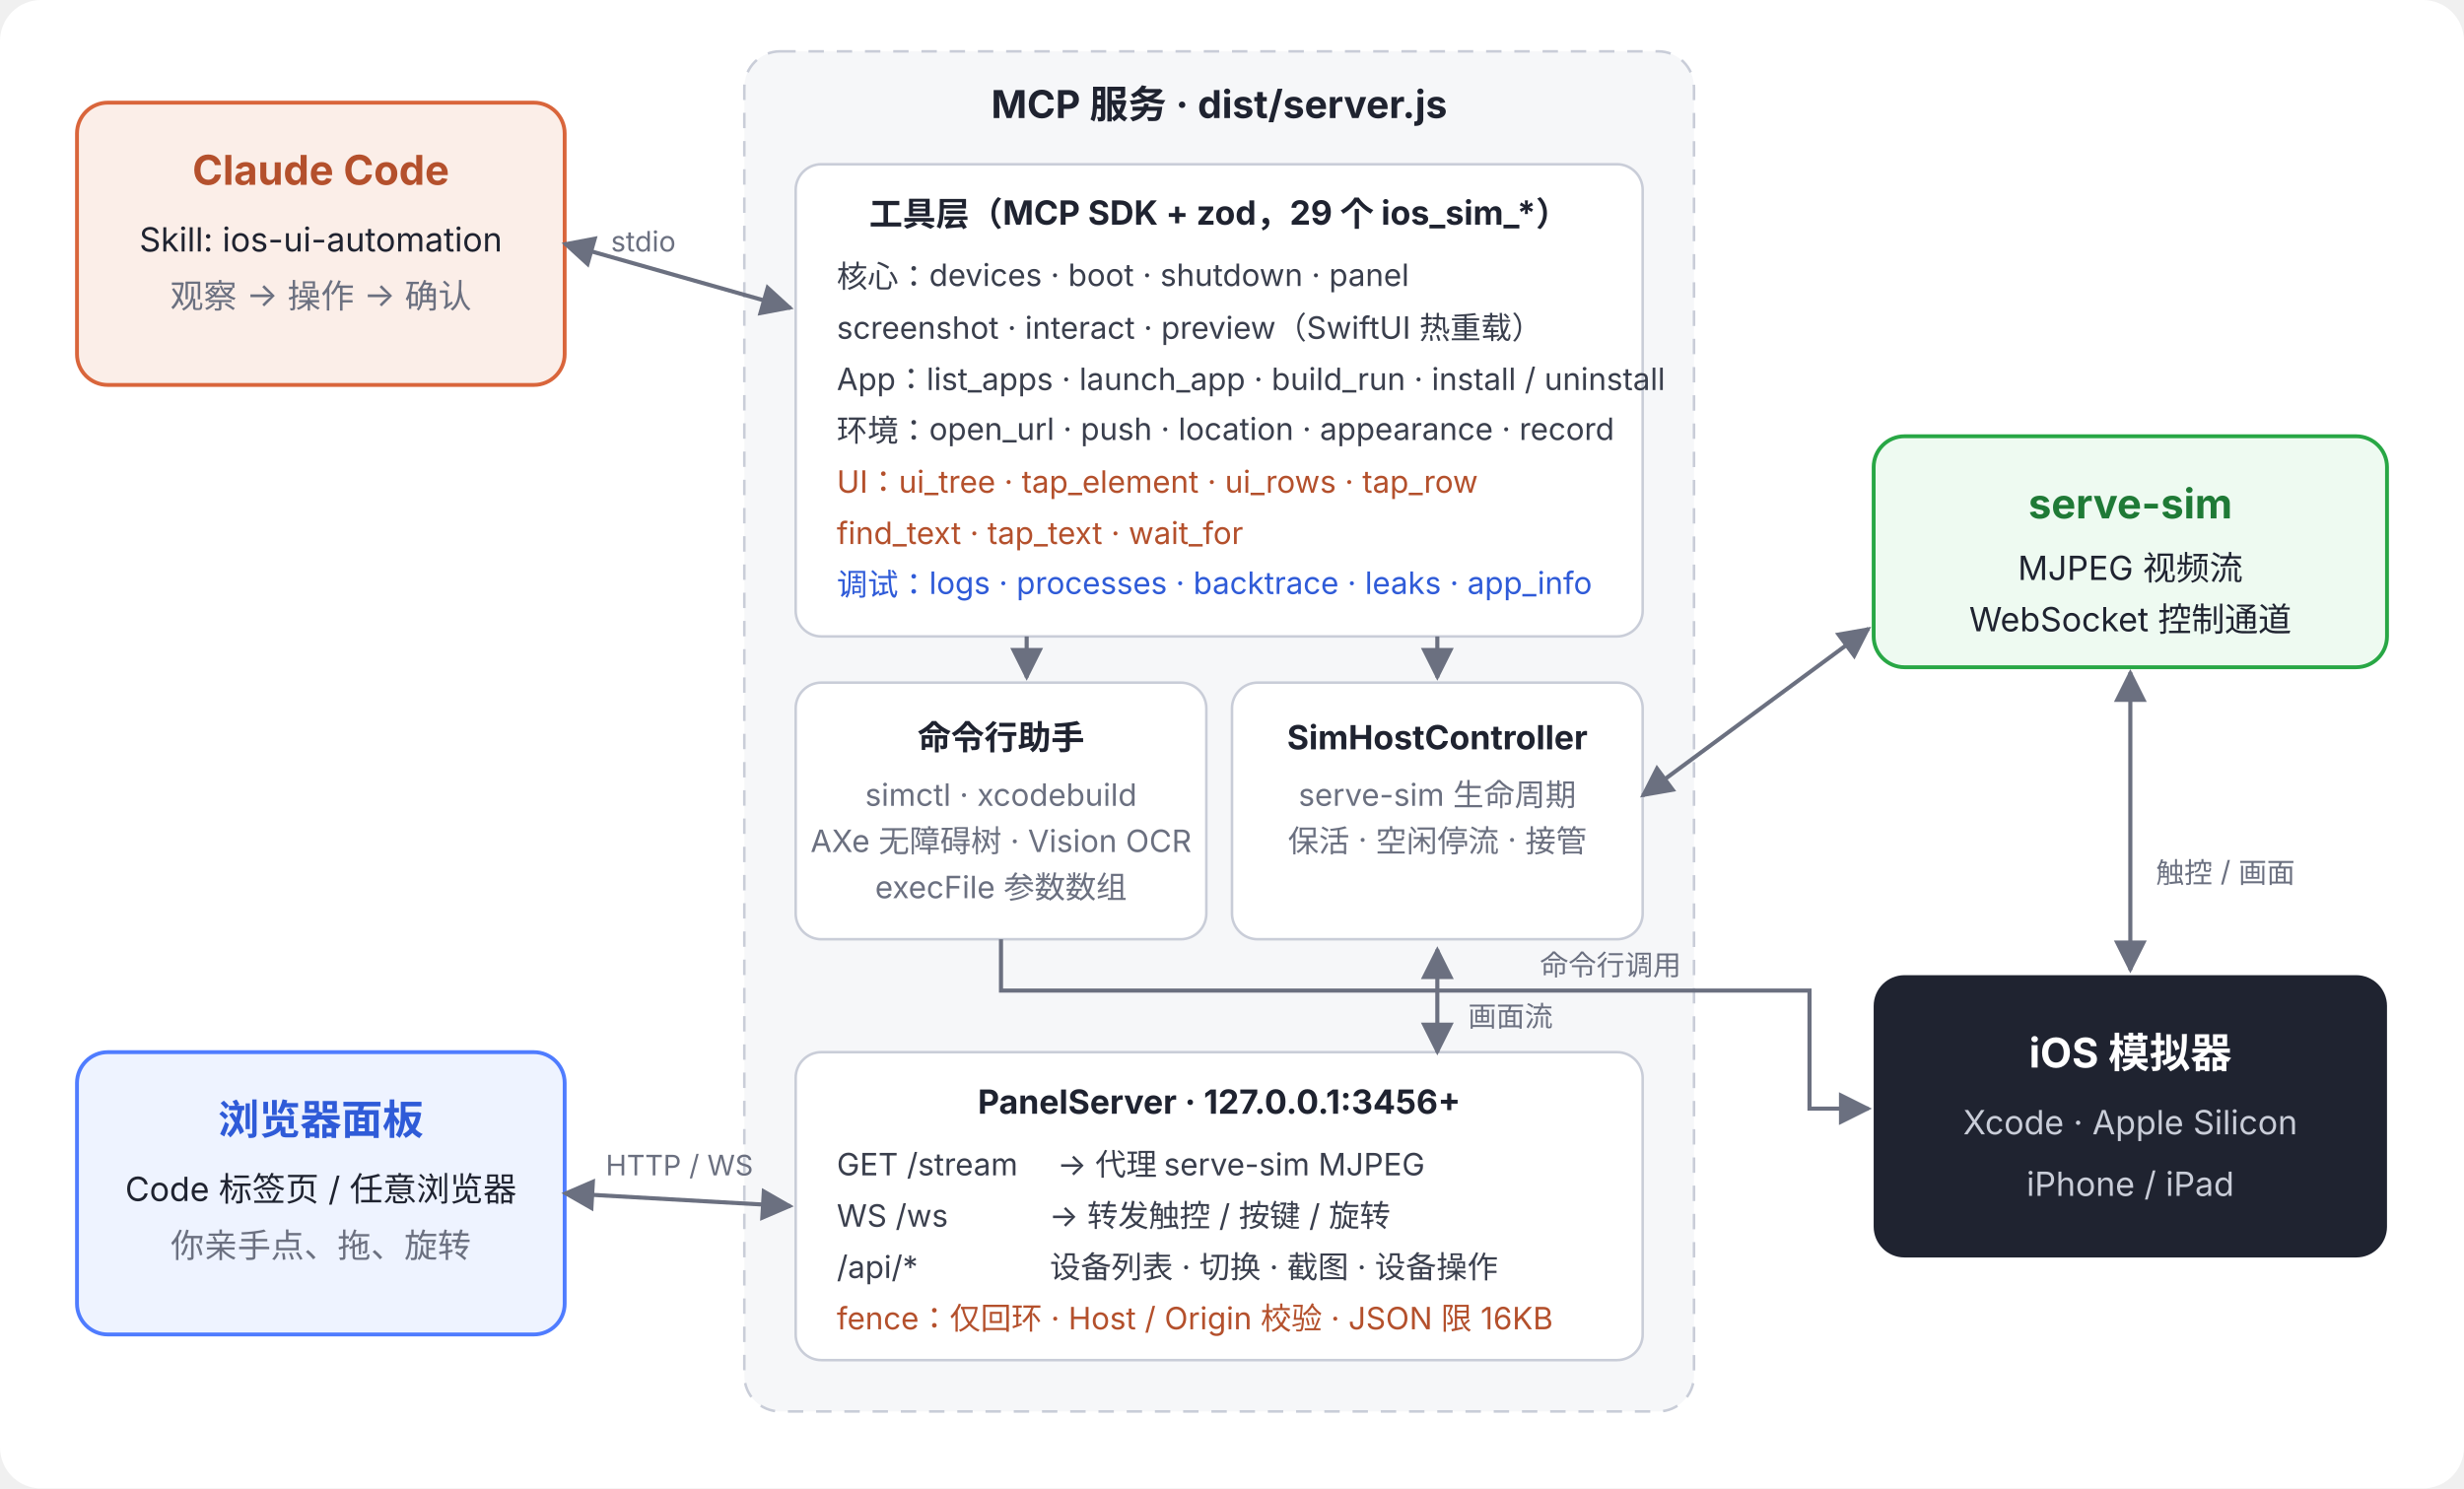
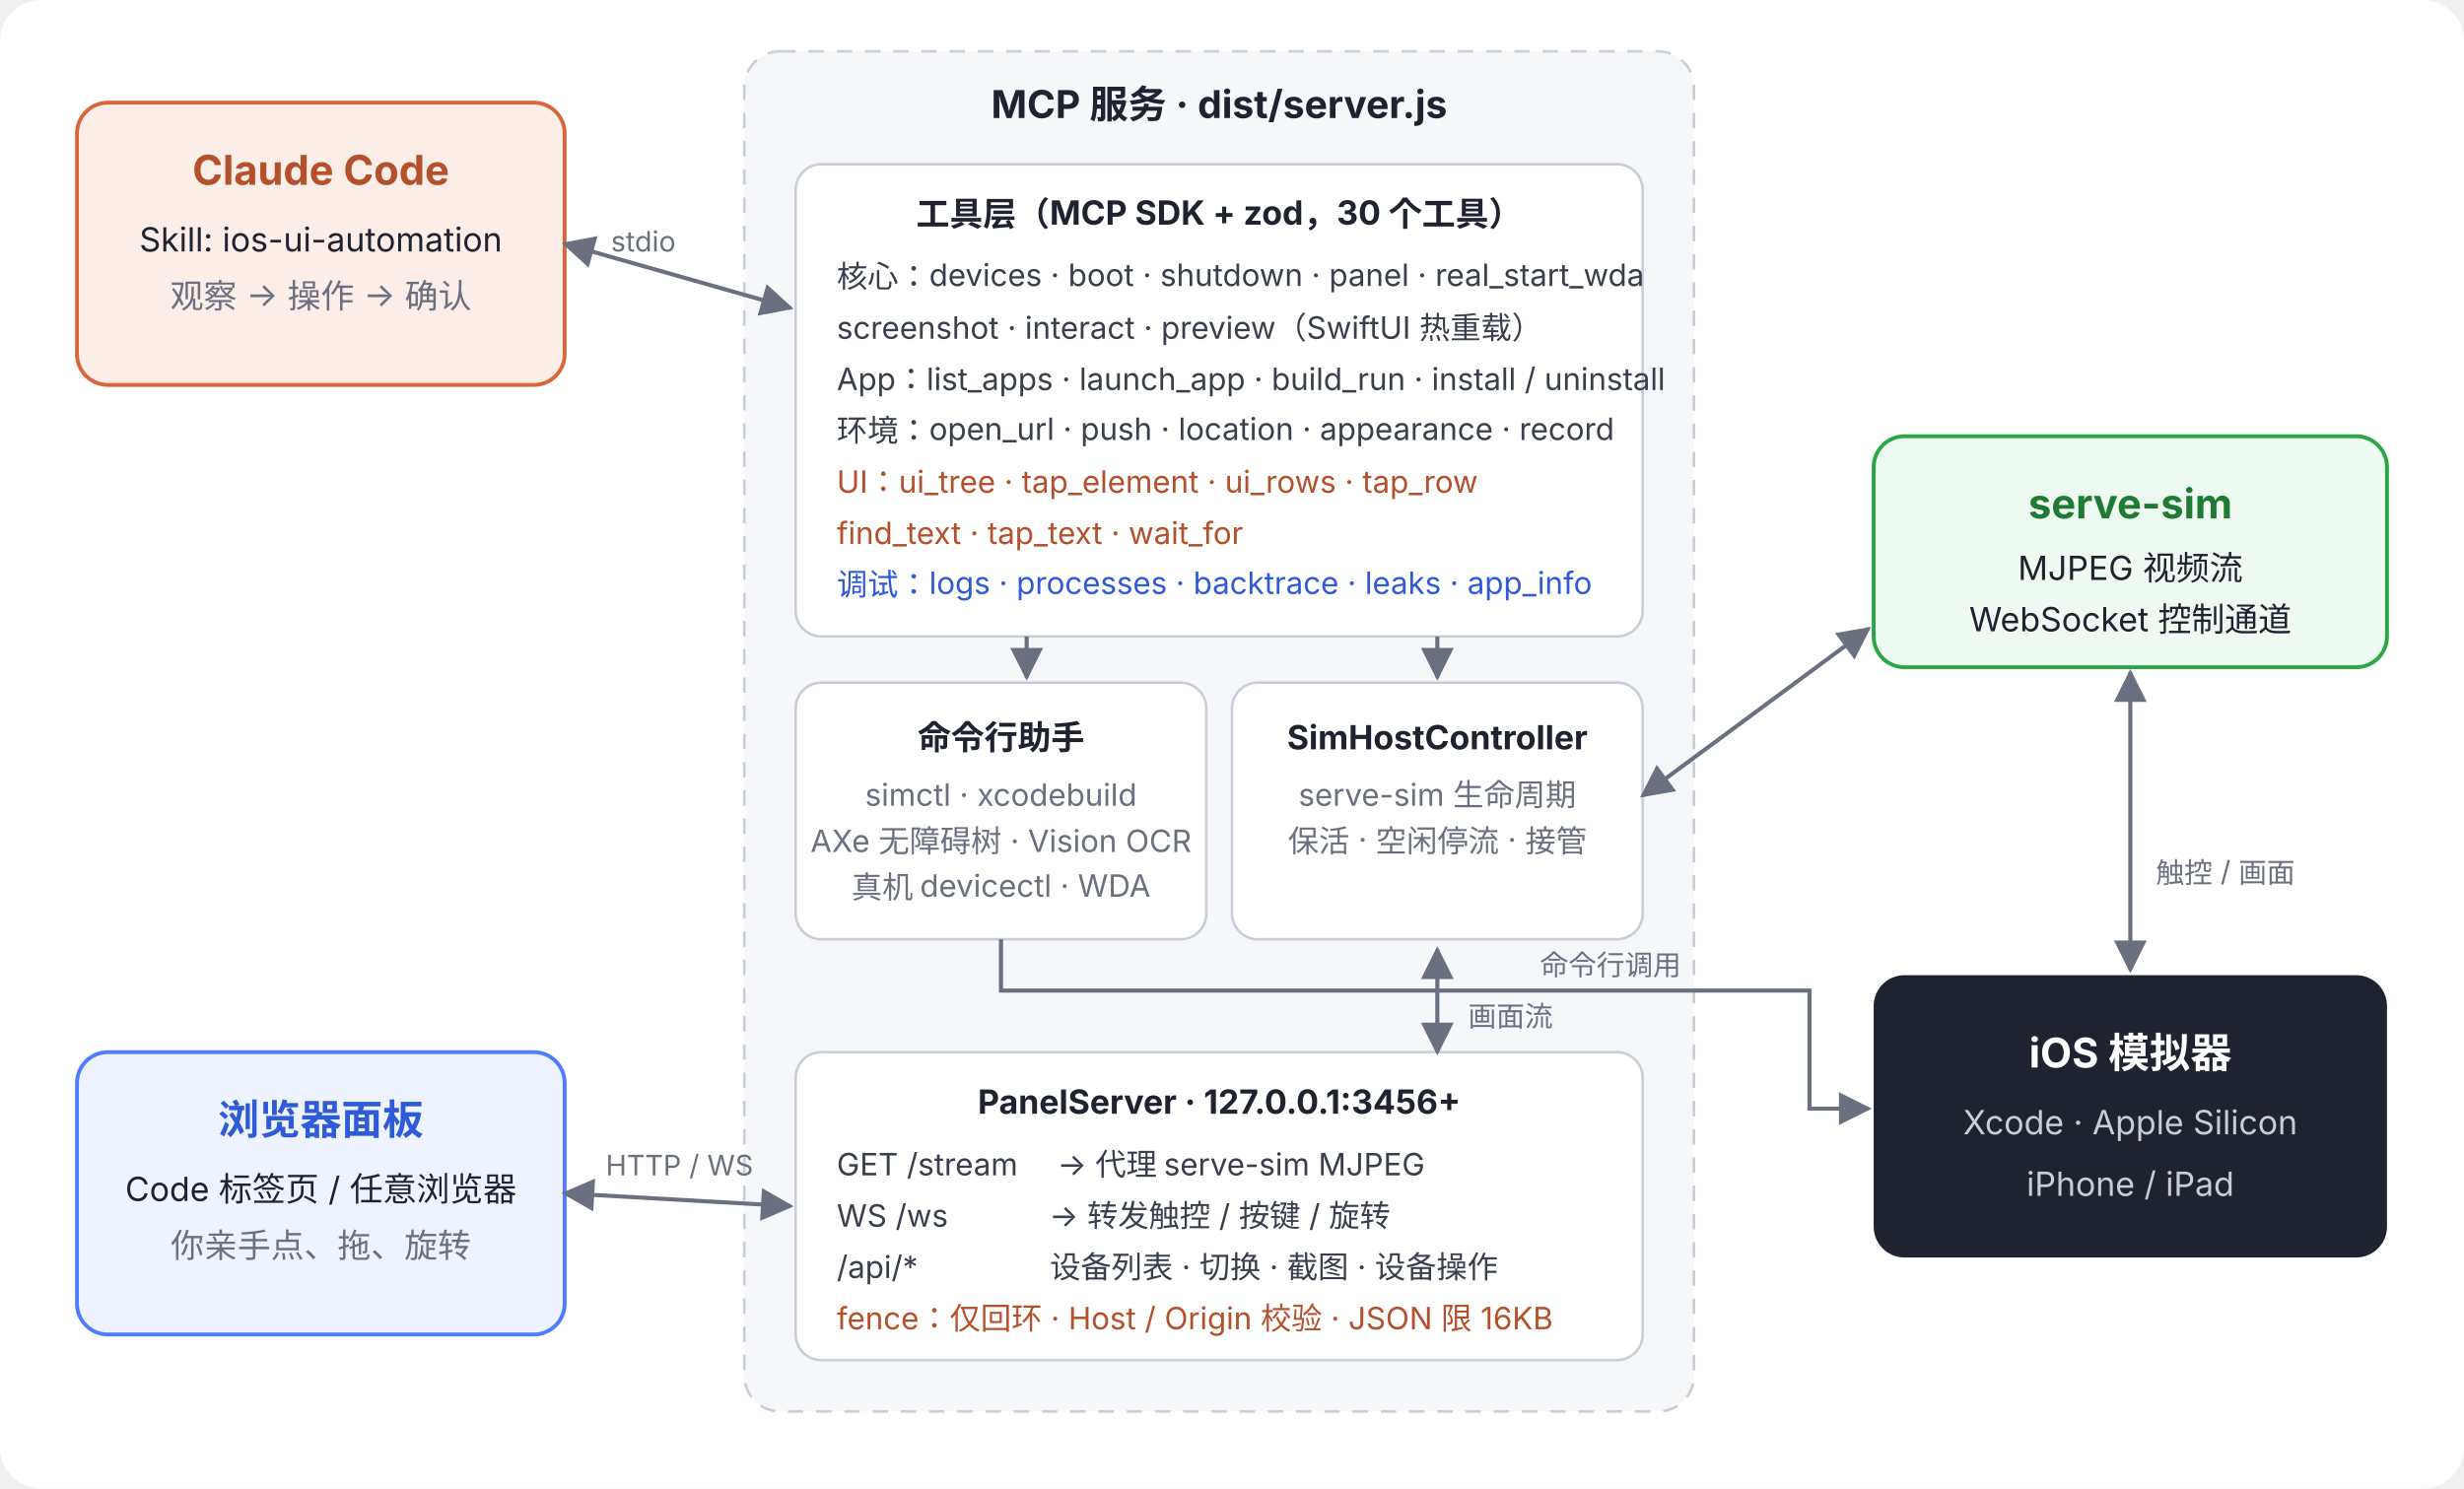
<svg xmlns="http://www.w3.org/2000/svg" width="960" height="580" viewBox="0 0 960 580" role="img" aria-label="插件架构图">
  <defs>
    <marker id="arrow" viewBox="0 0 10 10" refX="9" refY="5" markerWidth="8" markerHeight="8" orient="auto-start-reverse">
      <path d="M0 0 L10 5 L0 10 z" fill="#6b7080" />
    </marker>
  </defs>
  <rect width="960" height="580" rx="16" fill="#ffffff" />
  <g font-family="-apple-system, BlinkMacSystemFont, 'Segoe UI', 'PingFang SC', 'Hiragino Sans GB', 'Microsoft YaHei', sans-serif" font-size="13" fill="#1f2330">
    <rect x="30" y="40" width="190" height="110" rx="12" fill="#fbeee8" stroke="#d9653b" stroke-width="1.5" />
    <text x="125" y="72" text-anchor="middle" font-size="16" font-weight="700" fill="#b4502c">Claude Code</text>
    <text x="125" y="98" text-anchor="middle">Skill: ios-ui-automation</text>
    <text x="125" y="120" text-anchor="middle" fill="#6b7080">观察 → 操作 → 确认</text>
    <rect x="30" y="410" width="190" height="110" rx="12" fill="#eef3ff" stroke="#4f7cff" stroke-width="1.5" />
    <text x="125" y="442" text-anchor="middle" font-size="16" font-weight="700" fill="#2f5bd8">浏览器面板</text>
    <text x="125" y="468" text-anchor="middle">Code 标签页 / 任意浏览器</text>
    <text x="125" y="490" text-anchor="middle" fill="#6b7080">你亲手点、拖、旋转</text>
    <rect x="290" y="20" width="370" height="530" rx="14" fill="#f6f7f9" stroke="#c9cdd8" stroke-dasharray="6 5" />
    <text x="475" y="46" text-anchor="middle" font-size="15" font-weight="700">MCP 服务 · dist/server.js</text>
    <rect x="310" y="64" width="330" height="184" rx="10" fill="#ffffff" stroke="#c9cdd8" />
-     <text x="475" y="88" text-anchor="middle" font-weight="700">工具层（MCP SDK + zod，29 个 ios_sim_*）</text>
+     <text x="475" y="88" text-anchor="middle" font-weight="700">工具层（MCP SDK + zod，30 个工具）</text>
    <g font-size="12" fill="#3a3f4d">
-       <text x="326" y="112">核心：devices · boot · shutdown · panel</text>
+       <text x="326" y="112">核心：devices · boot · shutdown · panel · real_start_wda</text>
      <text x="326" y="132">　　　screenshot · interact · preview（SwiftUI 热重载）</text>
      <text x="326" y="152">App：list_apps · launch_app · build_run · install / uninstall</text>
      <text x="326" y="172">环境：open_url · push · location · appearance · record</text>
      <text x="326" y="192" fill="#b4502c">UI：ui_tree · tap_element · ui_rows · tap_row</text>
      <text x="326" y="212" fill="#b4502c">　　 find_text · tap_text · wait_for</text>
      <text x="326" y="232" fill="#2f5bd8">调试：logs · processes · backtrace · leaks · app_info</text>
    </g>
    <rect x="310" y="266" width="160" height="100" rx="10" fill="#ffffff" stroke="#c9cdd8" />
    <text x="390" y="292" text-anchor="middle" font-weight="700">命令行助手</text>
    <text x="390" y="314" text-anchor="middle" font-size="12" fill="#6b7080">simctl · xcodebuild</text>
    <text x="390" y="332" text-anchor="middle" font-size="12" fill="#6b7080">AXe 无障碍树 · Vision OCR</text>
-     <text x="390" y="350" text-anchor="middle" font-size="12" fill="#6b7080">execFile 参数数组</text>
+     <text x="390" y="350" text-anchor="middle" font-size="12" fill="#6b7080">真机 devicectl · WDA</text>
    <rect x="480" y="266" width="160" height="100" rx="10" fill="#ffffff" stroke="#c9cdd8" />
    <text x="560" y="292" text-anchor="middle" font-weight="700">SimHostController</text>
    <text x="560" y="314" text-anchor="middle" font-size="12" fill="#6b7080">serve-sim 生命周期</text>
    <text x="560" y="332" text-anchor="middle" font-size="12" fill="#6b7080">保活 · 空闲停流 · 接管</text>
    <rect x="310" y="410" width="330" height="120" rx="10" fill="#ffffff" stroke="#c9cdd8" />
    <text x="475" y="434" text-anchor="middle" font-weight="700">PanelServer · 127.0.0.1:3456+</text>
    <g font-size="12" fill="#3a3f4d">
      <text x="326" y="458">GET /stream　 → 代理 serve-sim MJPEG</text>
      <text x="326" y="478">WS  /ws　　　 → 转发触控 / 按键 / 旋转</text>
      <text x="326" y="498">/api/*　　　　 设备列表 · 切换 · 截图 · 设备操作</text>
      <text x="326" y="518" fill="#b4502c">fence：仅回环 · Host / Origin 校验 · JSON 限 16KB</text>
    </g>
    <rect x="730" y="170" width="200" height="90" rx="12" fill="#eefaf1" stroke="#28a745" stroke-width="1.5" />
    <text x="830" y="202" text-anchor="middle" font-size="16" font-weight="700" fill="#1f7a36">serve-sim</text>
    <text x="830" y="226" text-anchor="middle">MJPEG 视频流</text>
    <text x="830" y="246" text-anchor="middle">WebSocket 控制通道</text>
    <rect x="730" y="380" width="200" height="110" rx="12" fill="#1f2330" />
    <text x="830" y="416" text-anchor="middle" font-size="16" font-weight="700" fill="#ffffff">iOS 模拟器</text>
    <text x="830" y="442" text-anchor="middle" fill="#c9cdd8">Xcode · Apple Silicon</text>
    <text x="830" y="466" text-anchor="middle" fill="#c9cdd8">iPhone / iPad</text>
    <g stroke="#6b7080" stroke-width="1.6" fill="none">
      <path d="M220 95 L308 120" marker-end="url(#arrow)" marker-start="url(#arrow)" />
      <path d="M220 465 L308 470" marker-end="url(#arrow)" marker-start="url(#arrow)" />
      <path d="M400 248 L400 264" marker-end="url(#arrow)" />
      <path d="M560 248 L560 264" marker-end="url(#arrow)" />
      <path d="M640 310 L728 245" marker-end="url(#arrow)" marker-start="url(#arrow)" />
      <path d="M560 410 L560 370" marker-end="url(#arrow)" marker-start="url(#arrow)" />
      <path d="M830 262 L830 378" marker-end="url(#arrow)" marker-start="url(#arrow)" />
      <path d="M390 366 L390 386 L705 386 L705 432 L728 432" marker-end="url(#arrow)" />
    </g>
    <g font-size="11" fill="#6b7080">
      <text x="238" y="98">stdio</text>
      <text x="236" y="458">HTTP / WS</text>
      <text x="840" y="344">触控 / 画面</text>
      <text x="572" y="400">画面流</text>
      <text x="600" y="380">命令行调用</text>
    </g>
  </g>
</svg>
